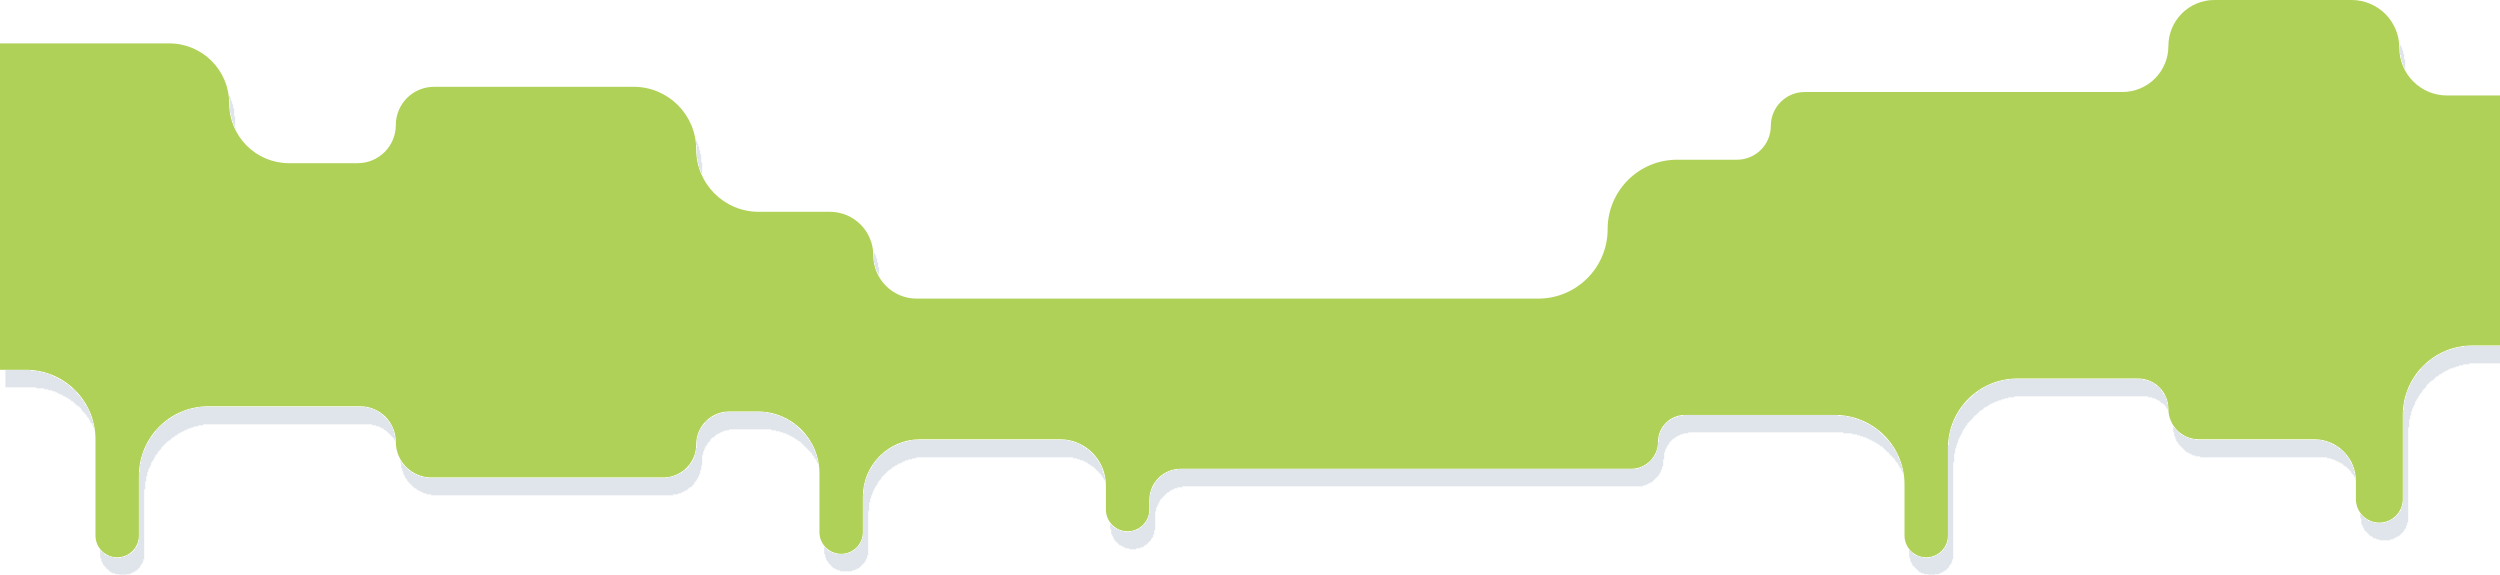
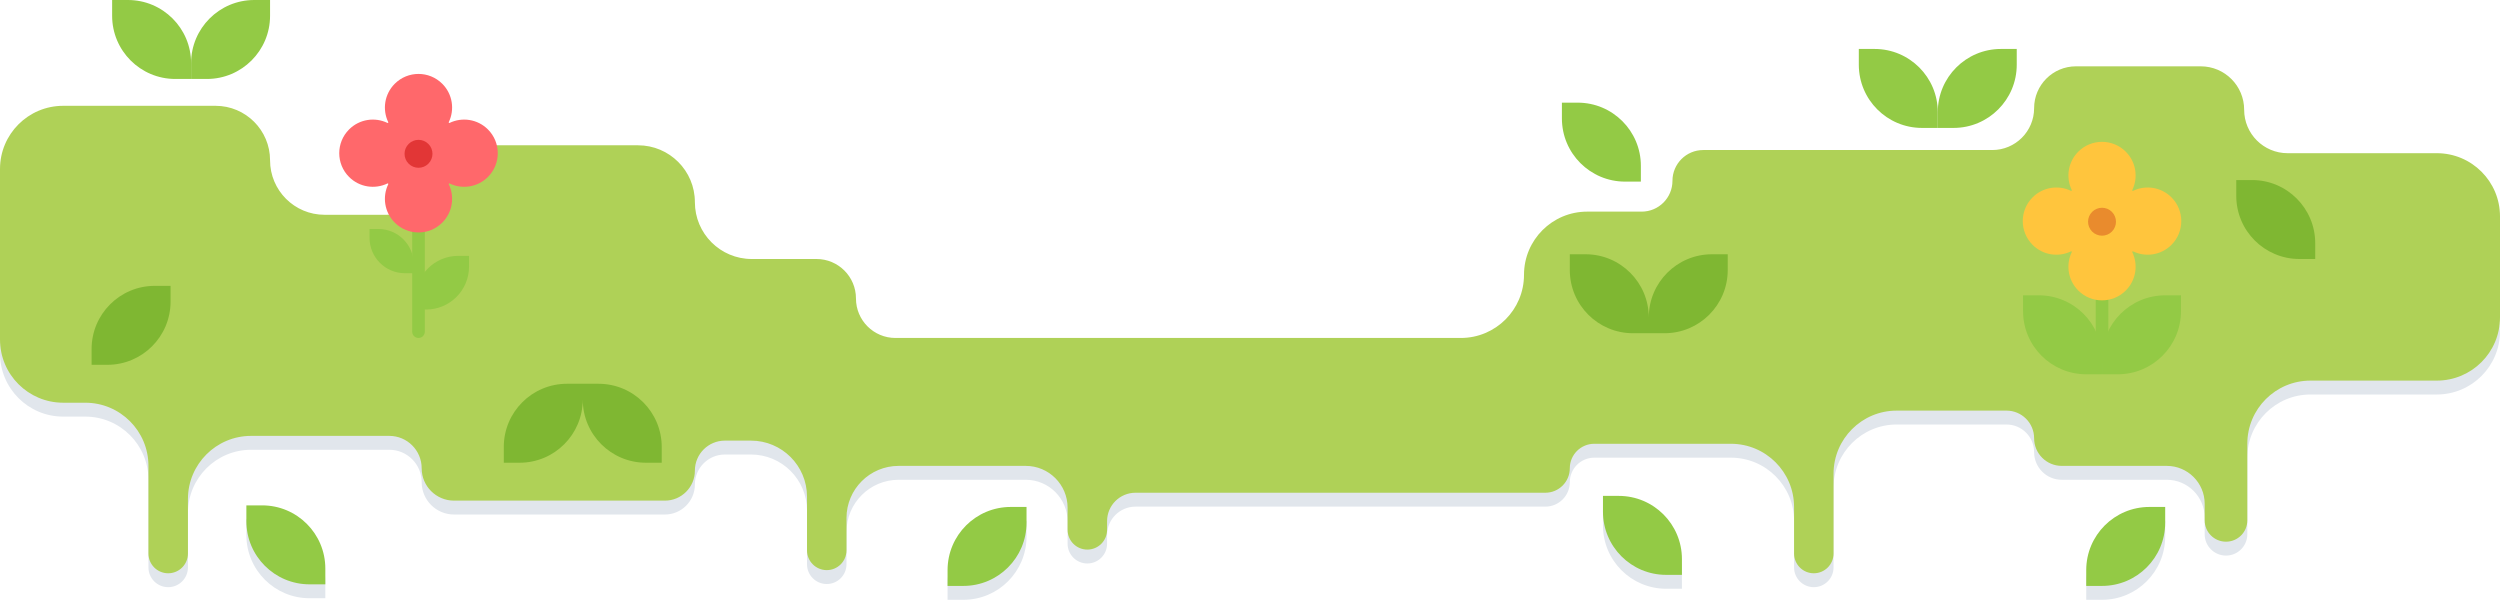
- <svg xmlns="http://www.w3.org/2000/svg" width="1440" height="331" viewBox="0 0 1440 331" fill="none">
-   <g filter="url(#filter0_d_409_290)">
-     <path fill-rule="evenodd" clip-rule="evenodd" d="M1249 26.499C1249 11.863 1260.86 -0.001 1275.5 -0.001H1354.5C1369.69 -0.001 1382 12.311 1382 27.499C1382 42.687 1394.31 54.999 1409.5 54.999H1504C1526.09 54.999 1544 72.907 1544 94.999V158.999C1544 181.09 1526.09 198.999 1504 198.999H1424C1401.91 198.999 1384 216.908 1384 238.999V287.499C1384 294.955 1377.96 300.999 1370.5 300.999C1363.04 300.999 1357 294.955 1357 287.499V276.999C1357 263.744 1346.25 252.999 1333 252.999H1266.5C1256.83 252.999 1249 245.164 1249 235.499C1249 225.834 1241.17 217.999 1231.5 217.999H1162C1139.91 217.999 1122 235.908 1122 257.999V308.499C1122 315.402 1116.4 320.999 1109.5 320.999C1102.6 320.999 1097 315.402 1097 308.499V278.999C1097 256.908 1079.09 238.999 1057 238.999H970.5C961.94 238.999 955 245.938 955 254.499C955 263.059 948.06 269.999 939.5 269.999H680C670.059 269.999 662 278.058 662 287.999V293.499C662 300.402 656.404 305.999 649.5 305.999C642.596 305.999 637 300.402 637 293.499V279.499C637 264.863 625.136 252.999 610.5 252.999H530C511.775 252.999 497 267.773 497 285.999V306.499C497 313.402 491.404 318.999 484.5 318.999C477.596 318.999 472 313.402 472 306.499V272.499C472 252.893 456.106 236.999 436.5 236.999H420C409.507 236.999 401 245.505 401 255.999C401 266.492 392.493 274.999 382 274.999H248.5C237.178 274.999 228 265.821 228 254.499C228 243.177 218.822 233.999 207.5 233.999H120C97.909 233.999 80 251.908 80 273.999V308.499C80 315.402 74.404 320.999 67.5 320.999C60.596 320.999 55 315.402 55 308.499V252.999C55 230.908 37.091 212.999 15 212.999H1C-21.091 212.999 -39 195.09 -39 172.999V64.999C-39 42.907 -21.091 24.999 1 24.999H97.5C116.554 24.999 132 40.445 132 59.499C132 78.553 147.446 93.999 166.5 93.999H206C218.15 93.999 228 84.149 228 71.999C228 59.849 237.85 49.999 250 49.999H365C384.882 49.999 401 66.117 401 85.999C401 105.881 417.118 121.999 437 121.999H478C491.807 121.999 503 133.192 503 146.999C503 160.806 514.193 171.999 528 171.999H643H653H886C908.091 171.999 926 154.09 926 131.999C926 109.908 943.909 91.999 966 91.999H1000.5C1011.27 91.999 1020 83.269 1020 72.499C1020 61.729 1028.73 52.999 1039.5 52.999H1222.5C1237.14 52.999 1249 41.134 1249 26.499Z" fill="#AFD157" />
-   </g>
-   <defs>
-     <filter id="filter0_d_409_290" x="-39" y="-0.001" width="1586" height="331" filterUnits="userSpaceOnUse" color-interpolation-filters="sRGB">
-       <feFlood flood-opacity="0" result="BackgroundImageFix" />
-       <feColorMatrix in="SourceAlpha" type="matrix" values="0 0 0 0 0 0 0 0 0 0 0 0 0 0 0 0 0 0 127 0" result="hardAlpha" />
-       <feOffset dx="3" dy="10" />
-       <feComposite in2="hardAlpha" operator="out" />
-       <feColorMatrix type="matrix" values="0 0 0 0 0.596 0 0 0 0 0.667 0 0 0 0 0.749 0 0 0 0.3 0" />
-       <feBlend mode="normal" in2="BackgroundImageFix" result="effect1_dropShadow_409_290" />
-       <feBlend mode="normal" in="SourceGraphic" in2="effect1_dropShadow_409_290" result="shape" />
-     </filter>
-   </defs>
+ <svg xmlns="http://www.w3.org/2000/svg" width="1583" height="380" viewBox="0 0 1583 380" fill="none">
+   <path d="M1583 209.797C1583 231.888 1565.09 249.797 1543 249.797H1463C1440.91 249.797 1423 267.706 1423 289.797V338.297C1423 345.753 1416.96 351.797 1409.5 351.797C1402.04 351.797 1396 345.753 1396 338.297V327.797C1396 314.542 1385.25 303.797 1372 303.797H1305.5C1295.83 303.797 1288 295.962 1288 286.297C1288 276.632 1280.17 268.797 1270.5 268.797H1201C1178.91 268.797 1161 286.706 1161 308.797V359.297C1161 366.201 1155.4 371.797 1148.5 371.797C1141.6 371.797 1136 366.201 1136 359.297V329.797C1136 307.706 1118.09 289.797 1096 289.797H1009.5C1000.94 289.797 994 296.737 994 305.297C994 313.857 987.06 320.797 978.5 320.797H719C709.059 320.797 701 328.856 701 338.797V344.297C701 351.201 695.404 356.797 688.5 356.797C681.596 356.797 676 351.201 676 344.297V330.297C676 315.661 664.136 303.797 649.5 303.797H569C550.775 303.797 536 318.572 536 336.797V357.297C536 364.201 530.404 369.797 523.5 369.797C516.596 369.797 511 364.201 511 357.297V323.297C511 303.691 495.106 287.797 475.5 287.797H459C448.507 287.797 440 296.304 440 306.797C440 317.29 431.493 325.797 421 325.797H287.5C276.178 325.797 267 316.619 267 305.297C267 293.975 257.822 284.797 246.5 284.797H159C136.909 284.797 119 302.706 119 324.797V359.297C119 366.201 113.404 371.797 106.5 371.797C99.596 371.797 94 366.201 94 359.297V303.797C94 281.706 76.091 263.797 54 263.797H40C17.909 263.797 0 245.888 0 223.797C0 65.004 542 197.797 542 197.797C542 197.797 553.193 222.797 567 222.797H925C947.091 222.797 965 204.888 965 182.797C965 114.5 1583 110 1583 209.797Z" fill="#E1E6EC" />
+   <path d="M1321 379.797H1331C1353.09 379.797 1371 361.888 1371 339.797V329.797H1361C1338.91 329.797 1321 347.706 1321 369.797V379.797Z" fill="#E1E6EC" />
+   <path d="M600 379.797H610C632.091 379.797 650 361.888 650 339.797V329.797H640C617.909 329.797 600 347.706 600 369.797V379.797Z" fill="#E1E6EC" />
+   <path d="M1065 372.797H1055C1032.91 372.797 1015 354.888 1015 332.797V322.797H1025C1047.09 322.797 1065 340.706 1065 362.797V372.797Z" fill="#E1E6EC" />
+   <path d="M206 378.798H196C173.909 378.798 156 360.889 156 338.798V328.798H166C188.091 328.798 206 346.707 206 368.798V378.798Z" fill="#E1E6EC" />
+   <path d="M1288 68.5C1288 53.864 1299.86 42 1314.5 42H1393.5C1408.69 42 1421 54.312 1421 69.5C1421 84.688 1433.31 97 1448.5 97H1543C1565.09 97 1583 114.909 1583 137V201C1583 223.091 1565.09 241 1543 241H1463C1440.91 241 1423 258.909 1423 281V329.5C1423 336.956 1416.96 343 1409.5 343C1402.04 343 1396 336.956 1396 329.5V319C1396 305.745 1385.25 295 1372 295H1305.5C1295.83 295 1288 287.165 1288 277.5C1288 267.835 1280.17 260 1270.5 260H1201C1178.91 260 1161 277.909 1161 300V350.5C1161 357.404 1155.4 363 1148.5 363C1141.6 363 1136 357.404 1136 350.5V321C1136 298.909 1118.09 281 1096 281H1009.5C1000.94 281 994 287.94 994 296.5C994 305.06 987.06 312 978.5 312H719C709.059 312 701 320.059 701 330V335.5C701 342.404 695.404 348 688.5 348C681.596 348 676 342.404 676 335.5V321.5C676 306.865 664.136 295 649.5 295H569C550.775 295 536 309.775 536 328V348.5C536 355.404 530.404 361 523.5 361C516.596 361 511 355.404 511 348.5V314.5C511 294.894 495.106 279 475.5 279H459C448.507 279 440 287.507 440 298C440 308.493 431.493 317 421 317H287.5C276.178 317 267 307.822 267 296.5C267 285.178 257.822 276 246.5 276H159C136.909 276 119 293.909 119 316V350.5C119 357.404 113.404 363 106.5 363C99.596 363 94 357.404 94 350.5V295C94 272.909 76.091 255 54 255H40C17.909 255 0 237.091 0 215V107C0 84.909 17.909 67 40 67H136.5C155.554 67 171 82.446 171 101.5C171 120.554 186.446 136 205.5 136H245C257.15 136 267 126.15 267 114C267 101.85 276.85 92 289 92H404C423.882 92 440 108.118 440 128C440 147.882 456.118 164 476 164H517C530.807 164 542 175.193 542 189C542 202.807 553.193 214 567 214H925C947.091 214 965 196.091 965 174C965 151.909 982.909 134 1005 134H1039.5C1050.27 134 1059 125.27 1059 114.5C1059 103.731 1067.73 95 1078.5 95H1261.5C1276.14 95 1288 83.136 1288 68.5Z" fill="#AFD157" />
+   <path d="M1177 31H1187C1209.09 31 1227 48.909 1227 71V81H1217C1194.91 81 1177 63.091 1177 41V31Z" fill="#93CA45" />
+   <path d="M1277 31H1267C1244.91 31 1227 48.909 1227 71V81H1237C1259.09 81 1277 63.091 1277 41V31Z" fill="#93CA45" />
+   <path d="M1321 371H1331C1353.09 371 1371 353.091 1371 331V321H1361C1338.91 321 1321 338.909 1321 361V371Z" fill="#93CA45" />
+   <path d="M600 371H610C632.091 371 650 353.091 650 331V321H640C617.909 321 600 338.909 600 361V371Z" fill="#93CA45" />
+   <path d="M1065 364H1055C1032.91 364 1015 346.091 1015 324V314H1025C1047.09 314 1065 331.909 1065 354V364Z" fill="#93CA45" />
+   <path d="M206 370.001H196C173.909 370.001 156 352.092 156 330.001V320.001H166C188.091 320.001 206 337.91 206 360.001V370.001Z" fill="#93CA45" />
+   <path d="M1426 114H1416V124C1416 146.091 1433.91 164 1456 164H1466V154C1466 131.909 1448.09 114 1426 114Z" fill="#7FB732" />
+   <path d="M1004 161H994V171C994 193.091 1011.91 211 1034 211H1054C1076.09 211 1094 193.091 1094 171V161H1084C1061.91 161 1044 178.909 1044 201C1044 178.909 1026.09 161 1004 161Z" fill="#7FB732" />
+   <path d="M419 293H409C386.909 293 369 275.091 369 253C369 275.091 351.091 293 329 293H319V283C319 260.909 336.909 243 359 243H379C401.091 243 419 260.909 419 283V293Z" fill="#7FB732" />
+   <path d="M98 181H108V191C108 213.091 90.091 231 68 231H58V221C58 198.909 75.909 181 98 181Z" fill="#7FB732" />
+   <path d="M71 0H81C103.091 0 121 17.909 121 40V50H111C88.909 50 71 32.091 71 10V0Z" fill="#93CA45" />
+   <path d="M171 0H161C138.909 0 121 17.909 121 40V50H131C153.091 50 171 32.091 171 10V0Z" fill="#93CA45" />
+   <path d="M989 65H999C1021.09 65 1039 82.909 1039 105V115H1029C1006.91 115 989 97.091 989 75V65Z" fill="#93CA45" />
+   <path d="M1281 187H1291C1313.09 187 1331 204.909 1331 227V237H1321C1298.91 237 1281 219.091 1281 197V187Z" fill="#93CA45" />
+   <path d="M1381 187H1371C1348.91 187 1331 204.909 1331 227V237H1341C1363.09 237 1381 219.091 1381 197V187Z" fill="#93CA45" />
+   <path d="M1327 185.001H1335V230.001H1327V185.001Z" fill="#93CA45" />
+   <path d="M1346.04 96.044C1337.74 87.735 1324.26 87.735 1315.96 96.044C1309.38 102.619 1308.01 112.426 1311.84 120.35C1311.98 120.65 1311.65 120.988 1311.35 120.843C1303.42 117.013 1293.62 118.385 1287.04 124.96C1278.73 133.268 1278.73 146.739 1287.04 155.048C1293.62 161.622 1303.42 162.994 1311.35 159.164C1311.65 159.019 1311.98 159.358 1311.84 159.657C1308.01 167.581 1309.38 177.388 1315.96 183.963C1324.26 192.271 1337.74 192.271 1346.04 183.963C1352.62 177.388 1353.99 167.581 1350.16 159.657C1350.02 159.358 1350.35 159.019 1350.65 159.164C1358.58 162.994 1368.38 161.622 1374.96 155.048C1383.27 146.739 1383.27 133.268 1374.96 124.96C1368.38 118.385 1358.58 117.013 1350.65 120.843C1350.35 120.988 1350.01 120.65 1350.16 120.35C1353.99 112.426 1352.62 102.619 1346.04 96.044Z" fill="#FFC53D" />
+   <path d="M1337.25 146.646C1333.8 150.099 1328.2 150.099 1324.75 146.646C1321.29 143.193 1321.29 137.595 1324.75 134.142C1328.2 130.689 1333.8 130.689 1337.25 134.142C1340.7 137.595 1340.7 143.193 1337.25 146.646Z" fill="#E98B2D" />
+   <path d="M234 145H239.6C251.971 145 262 155.029 262 167.4V173H256.4C244.029 173 234 162.971 234 150.6V145Z" fill="#93CA45" />
+   <path d="M297 162H290.2C275.178 162 263 174.178 263 189.2V196H269.8C284.822 196 297 183.822 297 168.8V162Z" fill="#93CA45" />
+   <path d="M261 141.001C261 138.792 262.791 137.001 265 137.001C267.209 137.001 269 138.792 269 141.001V210.001C269 212.21 267.209 214.001 265 214.001C262.791 214.001 261 212.21 261 210.001V141.001Z" fill="#93CA45" />
+   <path d="M280.044 53.044C271.735 44.735 258.265 44.735 249.956 53.044C243.381 59.619 242.009 69.426 245.84 77.35C245.985 77.65 245.647 77.988 245.347 77.844C237.423 74.013 227.616 75.385 221.042 81.96C212.733 90.268 212.733 103.739 221.042 112.048C227.616 118.622 237.423 119.994 245.347 116.164C245.646 116.019 245.985 116.358 245.84 116.657C242.009 124.581 243.382 134.388 249.956 140.963C258.265 149.271 271.735 149.271 280.044 140.963C286.619 134.388 287.991 124.581 284.16 116.657C284.016 116.358 284.354 116.019 284.653 116.164C292.577 119.994 302.384 118.622 308.958 112.048C317.267 103.739 317.267 90.268 308.958 81.96C302.384 75.385 292.577 74.013 284.653 77.844C284.353 77.988 284.015 77.65 284.16 77.35C287.991 69.426 286.619 59.619 280.044 53.044Z" fill="#FF686B" />
+   <path d="M271.252 103.646C267.799 107.099 262.201 107.099 258.748 103.646C255.295 100.193 255.295 94.595 258.748 91.142C262.201 87.689 267.799 87.689 271.252 91.142C274.705 94.595 274.705 100.193 271.252 103.646Z" fill="#E23636" />
</svg>
